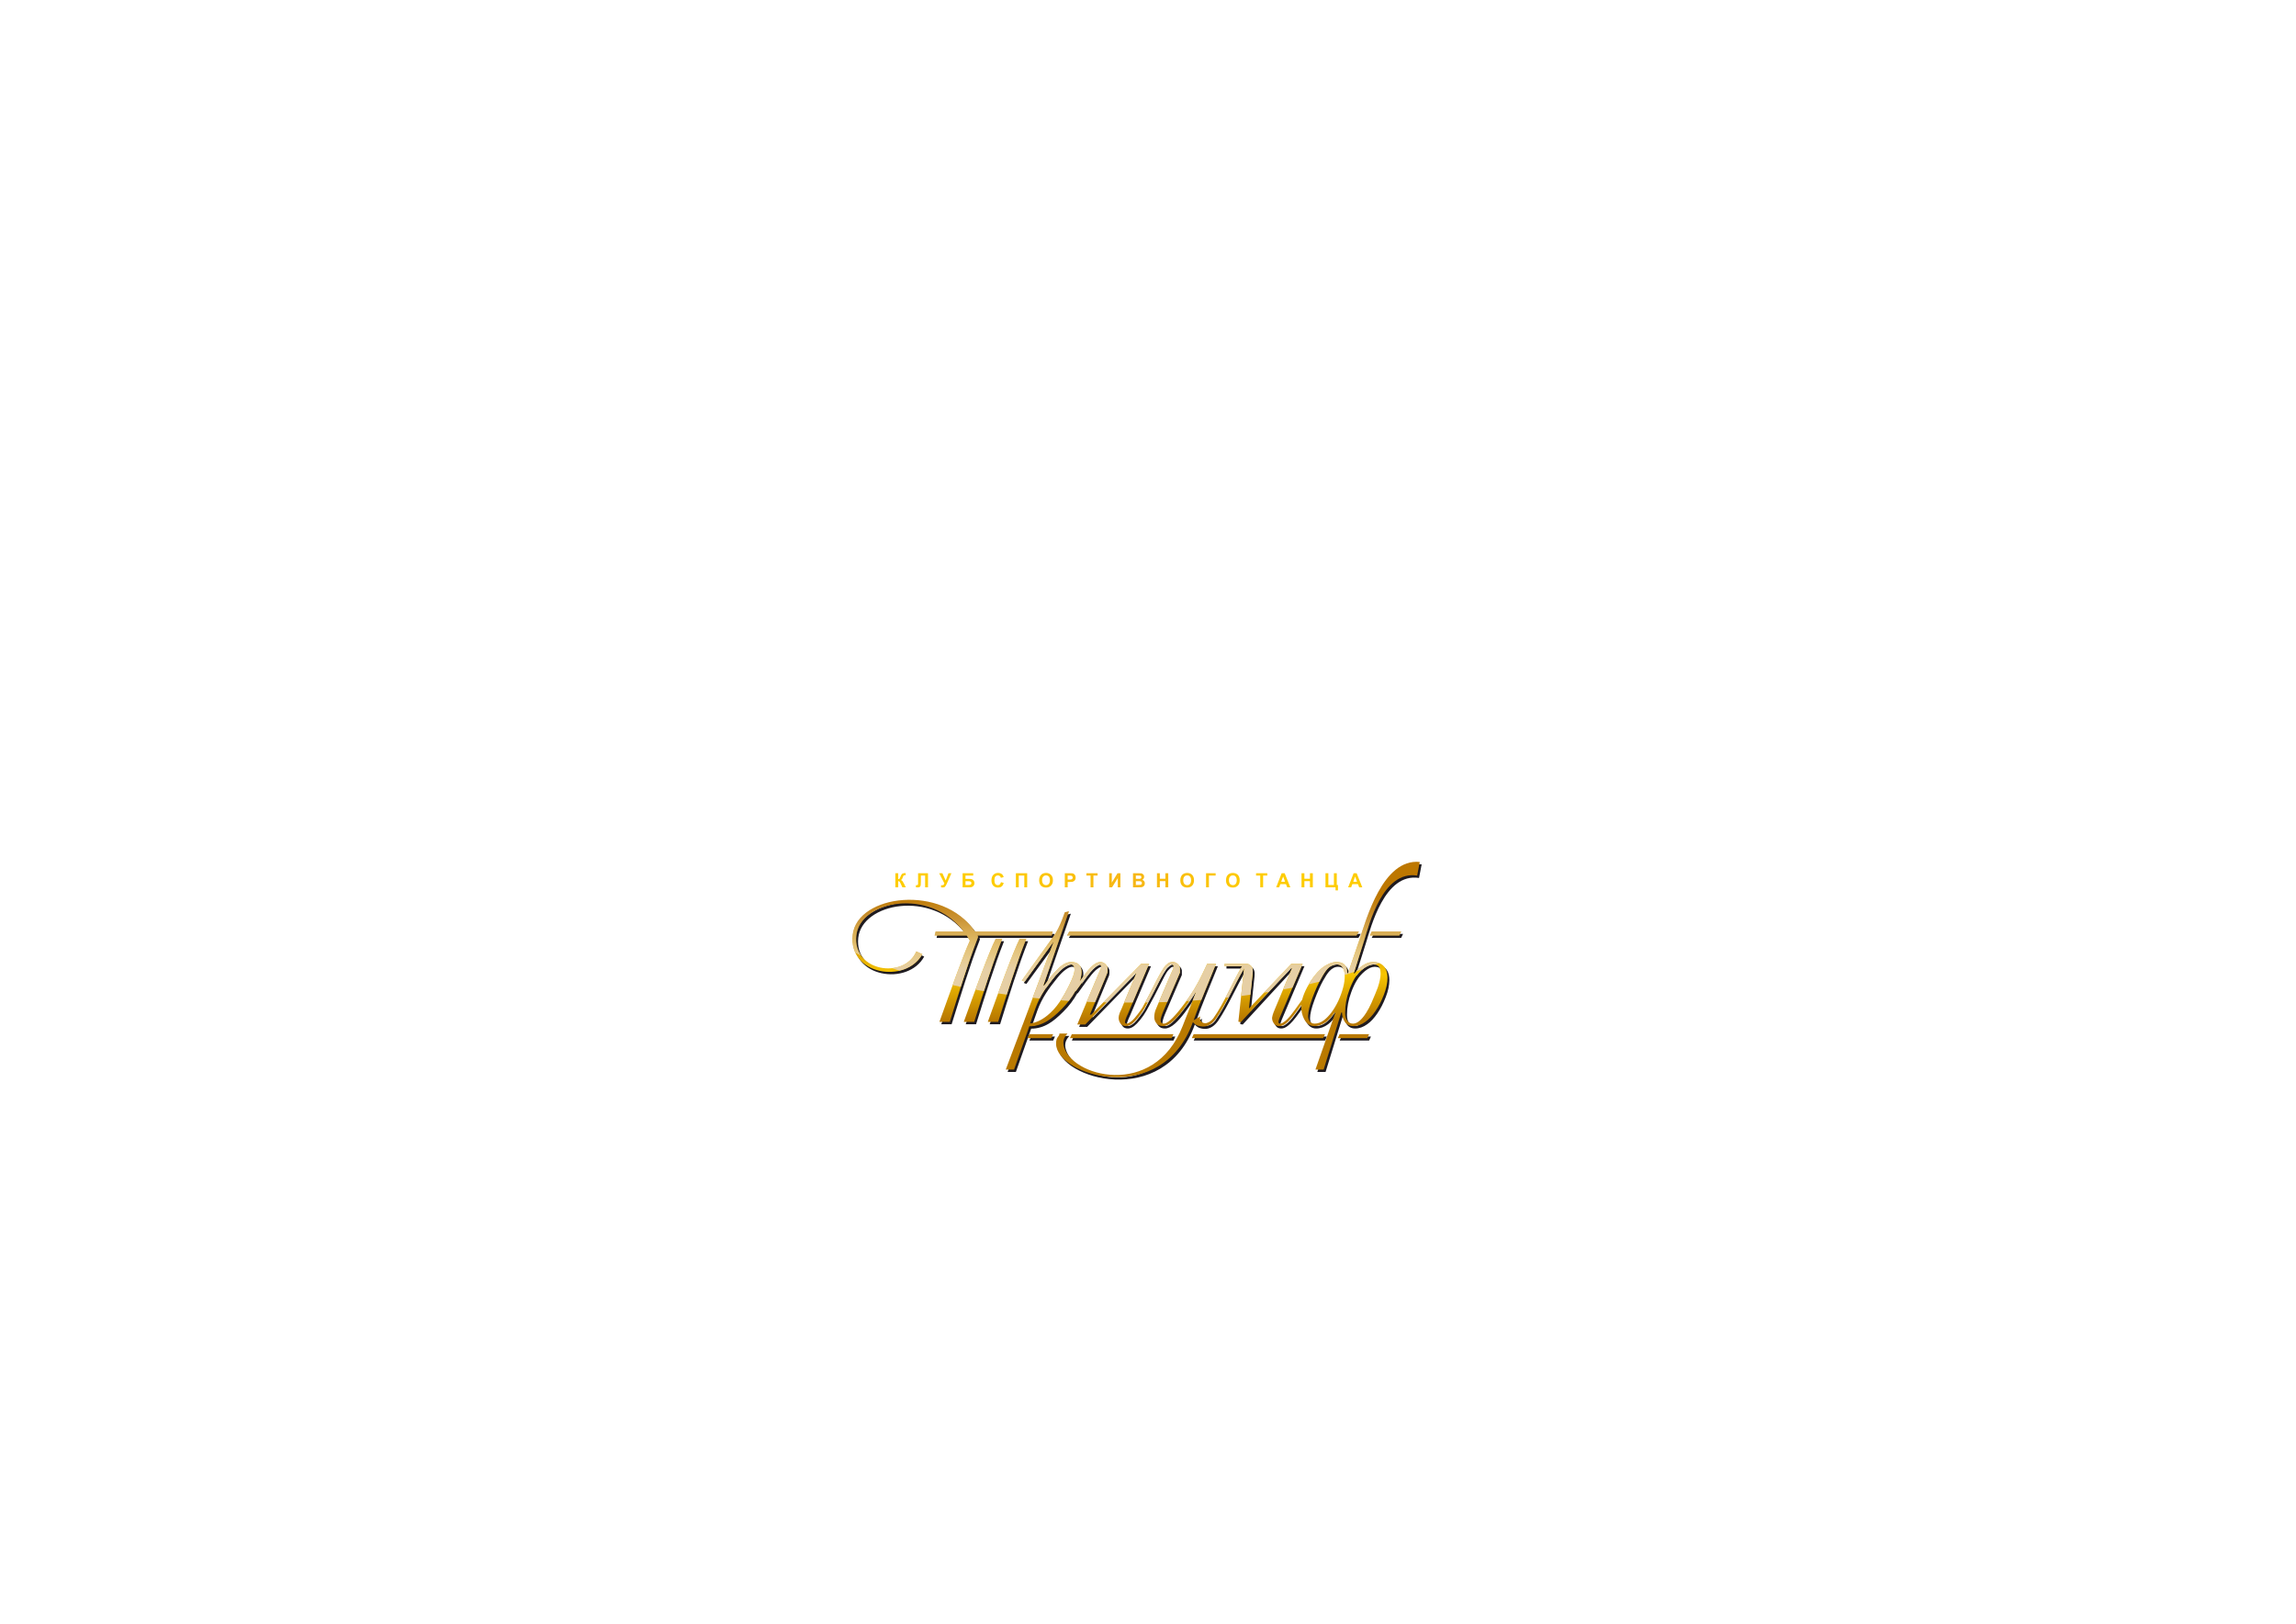
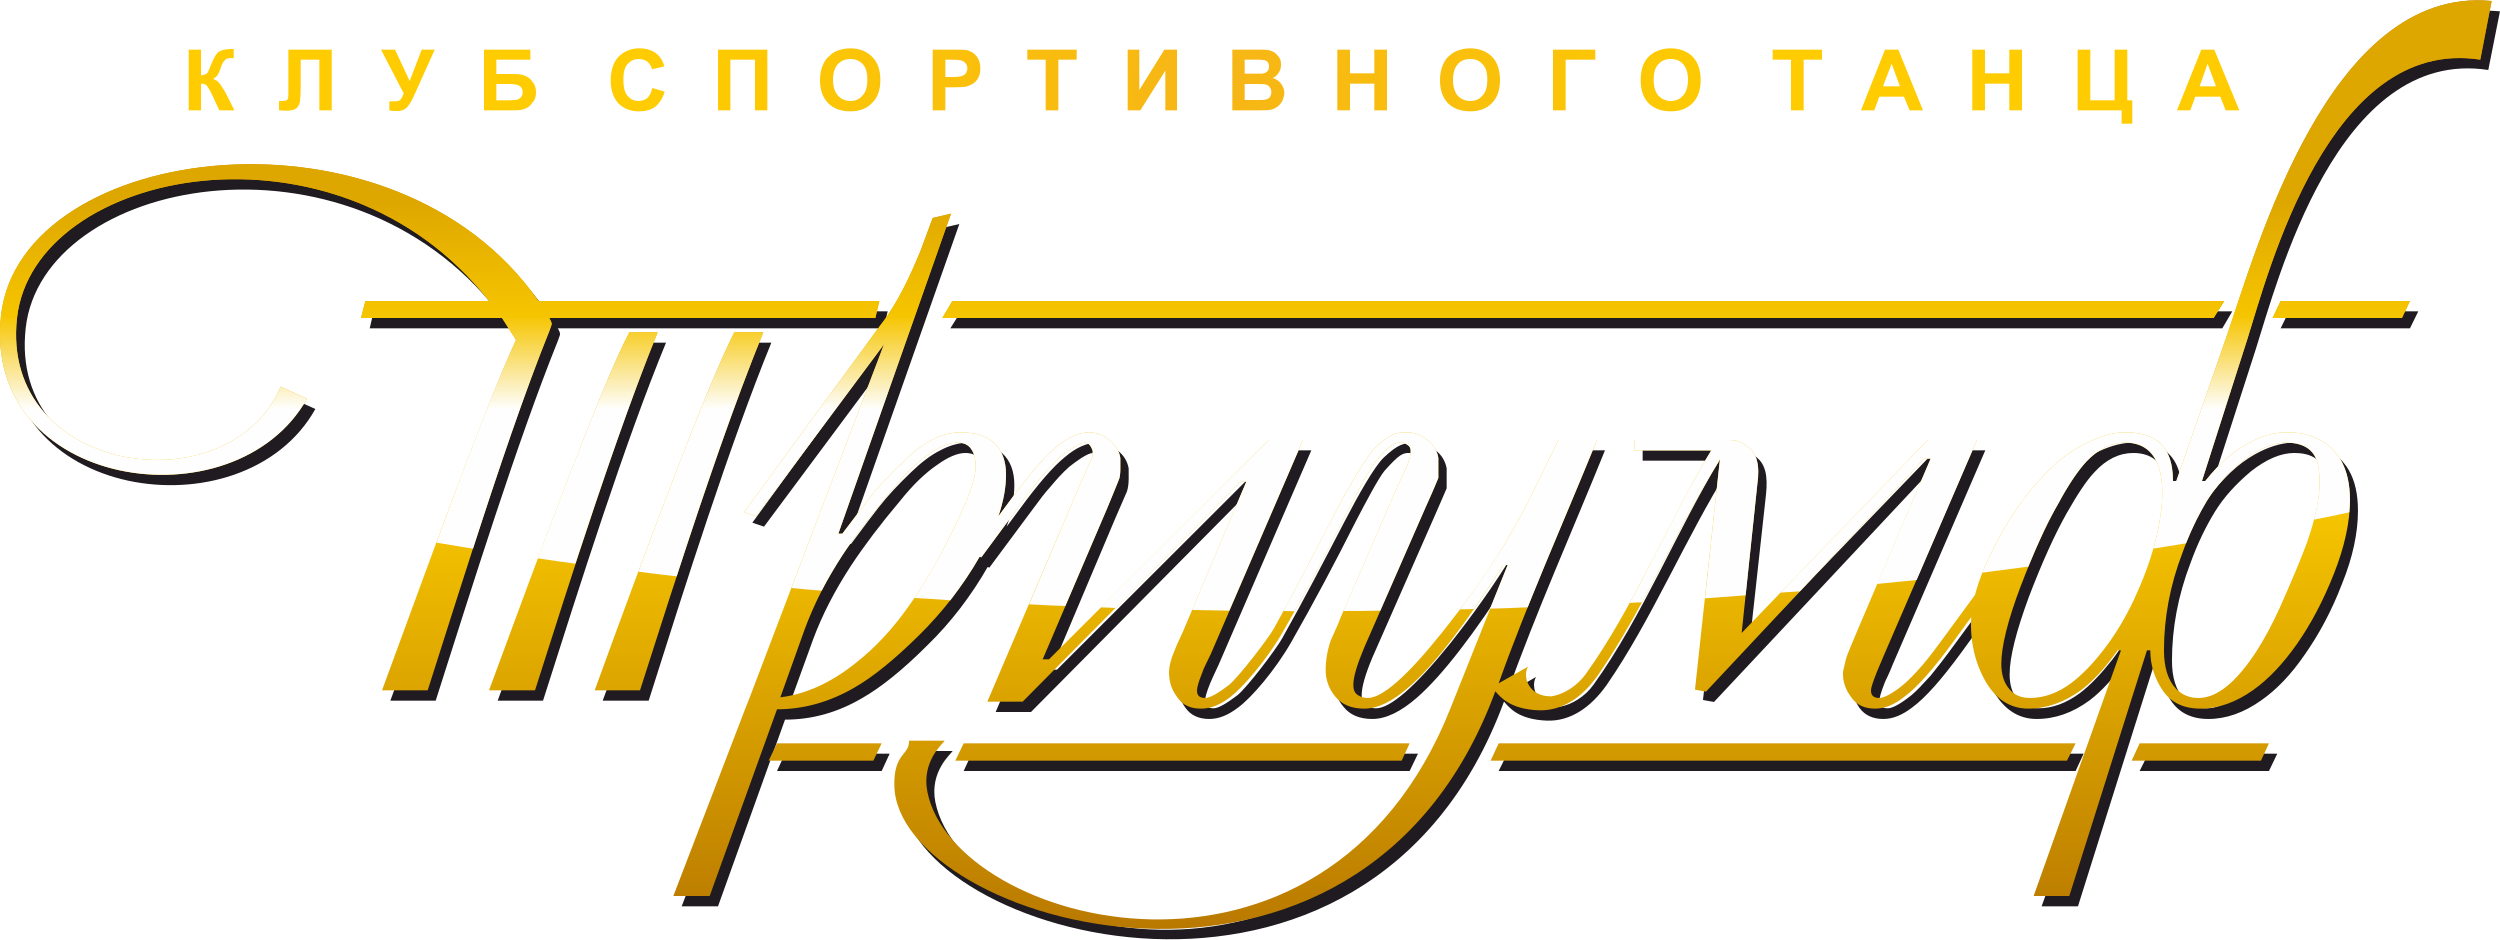
- <svg xmlns="http://www.w3.org/2000/svg" xml:space="preserve" width="297mm" height="210mm" version="1.1" style="shape-rendering:geometricPrecision; text-rendering:geometricPrecision; image-rendering:optimizeQuality; fill-rule:evenodd; clip-rule:evenodd" viewBox="0 0 29700 21000">
+ <svg xmlns="http://www.w3.org/2000/svg" xml:space="preserve" width="75mm" height="28.179mm" version="1.1" style="shape-rendering:geometricPrecision; text-rendering:geometricPrecision; image-rendering:optimizeQuality; fill-rule:evenodd; clip-rule:evenodd" viewBox="0 0 7500 2818">
  <defs>
    <style type="text/css">
   
    .fil0 {fill:#1F1B20}
-     .fil3 {fill:#E6CFA5}
-     .fil1 {fill:url(#id2)}
-     .fil2 {fill:url(#id3)}
+     .fil1 {fill:url(#id0)}
+     .fil3 {fill:url(#id1)}
+     .fil2 {fill:url(#id2)}
   
  </style>
-     <mask id="id0">
-       <linearGradient id="id1" gradientUnits="userSpaceOnUse" x1="14696" y1="12531.5" x2="14696" y2="11583.2">
-         <stop offset="0" style="stop-opacity:1; stop-color:white" />
-         <stop offset="1" style="stop-opacity:0; stop-color:white" />
-       </linearGradient>
-       <rect style="fill:url(#id1)" x="11027" y="11145" width="7339" height="1824" />
-     </mask>
-     <linearGradient id="id2" gradientUnits="userSpaceOnUse" x1="14696" y1="13179.7" x2="14696" y2="11897.9">
+     <linearGradient id="id0" gradientUnits="userSpaceOnUse" x1="3737.27" y1="2786.9" x2="3737.27" y2="0.95">
      <stop offset="0" style="stop-opacity:1; stop-color:#B97900" />
      <stop offset="0.451" style="stop-opacity:1; stop-color:#F6C500" />
      <stop offset="1" style="stop-opacity:1; stop-color:#BD7700" />
    </linearGradient>
-     <radialGradient id="id3" gradientUnits="userSpaceOnUse" gradientTransform="matrix(0.707599 -0 -0 -0.707629 4270 19473)" cx="14602.3" cy="11403.3" r="3020.15" fx="14602.3" fy="11403.3">
+     <linearGradient id="id1" gradientUnits="userSpaceOnUse" x1="3737.27" y1="1228.77" x2="3737.27" y2="605.69">
+       <stop offset="0" style="stop-opacity:1; stop-color:#FEFEFE" />
+       <stop offset="0.451" style="stop-opacity:1; stop-color:#F6C500" />
+       <stop offset="1" style="stop-opacity:1; stop-color:#DEA700" />
+     </linearGradient>
+     <radialGradient id="id2" gradientUnits="userSpaceOnUse" gradientTransform="matrix(0.707599 -0 -0 -0.707626 1065 440)" cx="3641.68" cy="257.96" r="3020" fx="3641.68" fy="257.96">
      <stop offset="0" style="stop-opacity:1; stop-color:#F6B516" />
      <stop offset="0.749" style="stop-opacity:1; stop-color:#FECC00" />
      <stop offset="1" style="stop-opacity:1; stop-color:#FECC00" />
    </radialGradient>
  </defs>
  <g id="Layer_x0020_1">
-     <path class="fil0" d="M18356 11355c-445,-70 -622,636 -686,839l-134 425 10 0c43,-56 90,-96 141,-121 35,-17 67,-25 97,-25 31,0 58,4 79,13 73,29 109,93 109,191 0,65 -15,139 -47,220 -31,81 -68,151 -109,211 -41,60 -84,106 -129,138 -51,37 -103,56 -156,56 -50,0 -86,-19 -110,-55 -24,-37 -36,-77 -36,-120l-10 0 -228 737 -107 0 258 -737 -10 0c-35,51 -70,91 -107,119 -49,37 -101,56 -156,56 -56,0 -100,-31 -131,-92 -25,-48 -38,-102 -38,-160 0,-8 1,-15 1,-23l-55 77c-56,79 -104,134 -144,164 -28,22 -56,34 -84,34 -31,0 -55,-11 -71,-34 -15,-22 -24,-47 -23,-75 0,-9 4,-21 7,-36 3,-15 15,-42 32,-84l219 -521 -20 0 -643 699 -32 -6 75 -693 0 0c-126,206 -227,453 -359,648 -47,68 -107,109 -175,107 -88,-3 -114,-42 -128,-57 -402,1110 -1764,694 -1771,283 -2,-99 45,-91 43,-135l105 0c-4,8 -69,61 -51,153 78,402 1168,703 1541,-249l168 -431 -12 0c-111,177 -204,300 -278,366 -48,43 -92,65 -132,65 -38,0 -66,-12 -85,-36 -19,-23 -29,-50 -29,-79 0,-30 5,-60 15,-89 15,-34 24,-55 28,-65l168 -397c12,-23 21,-43 29,-61 7,-18 11,-33 11,-46 0,-8 -3,-14 -8,-17 -5,-4 -10,-7 -17,-8 -23,-1 -33,4 -76,53 -18,21 -60,103 -84,151 -62,125 -123,242 -191,363 -47,84 -117,167 -157,197 -28,22 -56,34 -84,34 -32,0 -55,-11 -71,-34 -16,-22 -23,-47 -23,-75 0,-16 4,-38 14,-64 5,-13 14,-31 25,-56l189 -452 -18 0 -642 660 -104 0 270 -645 40 -92 0 -15c-5,-16 -13,-25 -23,-25 -8,0 -19,5 -34,15 -15,10 -27,19 -37,27 -19,18 -38,39 -57,62 -12,14 -29,36 -50,65l-127 175 -5 -2c-49,87 -108,166 -179,236 -72,73 -135,125 -190,157 -72,43 -148,65 -228,65l-198 560 -107 0 211 -560 15 -38 394 -1057 -377 516 -34 -12 401 -561c25,-33 48,-71 70,-114 14,-29 31,-65 47,-108l37 -100 54 -13 -332 960 13 0c39,-54 67,-91 82,-110 24,-32 57,-68 96,-106 28,-28 56,-50 85,-65 28,-15 56,-23 84,-23 43,0 76,11 99,32 23,22 35,54 35,95 0,39 -8,81 -22,125l39 -54c54,-75 98,-127 132,-155 34,-29 66,-43 96,-43 21,0 41,8 59,23 19,15 29,33 33,54l0 31c0,16 -2,28 -5,38 -10,23 -22,51 -35,83l-188 452 17 0 647 -658 102 0 -273 643c-13,28 -22,47 -25,57 -10,25 -15,42 -15,52 0,15 9,22 25,22 13,0 37,-13 70,-39 29,-24 114,-138 132,-170 65,-119 123,-233 185,-354 37,-73 87,-163 115,-190 41,-39 58,-44 93,-44 21,0 41,8 59,23 19,15 29,33 33,54l0 31c0,10 0,20 0,29 -10,24 -24,55 -40,92l-179 416c-21,50 -32,88 -32,113 0,14 4,24 13,30 8,6 18,9 29,9 43,0 116,-65 219,-195 67,-86 128,-173 181,-261 38,-63 72,-127 101,-191l60 -127 114 0c-97,245 -202,483 -289,730l86 -50c-18,32 5,91 71,89 34,-6 73,-30 98,-65 143,-202 250,-472 371,-673 -75,0 -151,0 -226,0l0 -31 273 0c33,0 40,6 57,17 32,21 39,60 33,116l-48 446 548 -579 146 0 -273 643c-10,26 -18,43 -22,52 -11,28 -17,47 -17,57 0,15 8,22 24,22 14,0 37,-12 70,-39 17,-14 35,-34 57,-59 21,-26 38,-49 52,-68l103 -143c13,-49 34,-103 65,-162 51,-98 111,-177 179,-238 30,-25 63,-46 99,-63 36,-17 69,-25 99,-25 40,0 70,8 92,23 33,24 50,65 50,123l10 0 148 -437c88,-257 300,-1050 780,-1003l-34 176 0 0zm-5017 2051l308 0 -24 52 -308 0 24 -52 0 0zm550 0l1314 0 -24 52 -1314 0 24 -52 0 0zm1577 0l1698 0 -24 52 -1699 0 25 -52 0 0zm1888 0l380 0 -24 52 -381 0 25 -52 0 0zm415 -1327l380 0 -24 51 -381 0 25 -51 0 0zm-3912 0l3745 0 -30 51 -3746 0 31 -51 0 0zm-1730 0l365 0c-446,-580 -1341,-398 -1390,50 -52,470 622,571 775,207l78 36c-211,385 -960,272 -901,-251 59,-521 1159,-664 1582,-42l1005 0 -12 51 -960 0c0,1 1,1 1,1 10,19 6,16 -1,38 -119,300 -253,740 -359,1078l-134 0c130,-361 302,-848 394,-1051 -13,-22 -27,-44 -41,-66l-414 0 12 -51 0 0zm1172 94l-85 0c-83,163 -271,681 -412,1074l135 0c107,-345 241,-773 362,-1074l0 0zm-311 0l-84 0c-84,163 -271,681 -412,1074l134 0c108,-345 241,-773 362,-1074l0 0zm937 402c0,-21 -5,-38 -13,-51 -8,-13 -22,-20 -42,-20 -23,0 -51,12 -84,36 -33,23 -70,59 -109,108 -58,71 -106,135 -144,194 -48,75 -85,149 -112,222l-72 204c75,-9 148,-43 221,-102 59,-47 113,-106 161,-177 41,-59 84,-134 128,-223 44,-90 66,-153 66,-191l0 0zm3494 81c0,-58 -12,-100 -37,-125 -18,-18 -42,-27 -72,-27 -41,0 -79,19 -114,57 -23,25 -50,66 -82,124 -36,64 -73,148 -111,250 -38,103 -57,181 -57,233 0,31 7,56 22,74 15,19 35,28 62,28 41,0 82,-15 122,-45 31,-24 63,-58 96,-101 33,-44 63,-94 88,-149 26,-56 46,-111 61,-167 8,-30 14,-58 17,-83 4,-25 5,-48 5,-69l0 0zm464 -33c0,-29 -3,-52 -10,-69 -13,-33 -43,-50 -89,-50 -40,0 -82,19 -127,55 -44,37 -80,77 -106,121 -27,44 -51,95 -72,153 -37,99 -55,197 -55,294 0,51 12,89 35,114 18,20 40,29 67,29 54,0 112,-47 171,-141 23,-36 46,-80 70,-131 39,-92 66,-156 79,-194 25,-72 37,-132 37,-181l0 0z" />
-     <path class="fil1" d="M18332 11324c-446,-70 -623,636 -686,839l-134 425 10 0c43,-56 90,-96 141,-121 35,-17 67,-25 97,-25 31,0 57,4 79,13 73,29 109,93 109,191 0,65 -16,139 -47,220 -31,81 -68,151 -109,211 -41,60 -84,106 -129,138 -51,37 -103,56 -156,56 -50,0 -87,-19 -111,-55 -24,-37 -36,-77 -36,-120l-10 0 -228 737 -106 0 258 -737 -10 0c-35,51 -71,91 -107,119 -50,37 -102,56 -156,56 -56,0 -100,-31 -132,-92 -24,-48 -37,-102 -37,-160 0,-8 0,-15 1,-23l-55 77c-57,79 -104,134 -144,164 -28,22 -56,34 -84,34 -32,0 -55,-11 -71,-34 -16,-22 -25,-47 -24,-75 1,-9 5,-21 8,-36 3,-15 15,-42 32,-84l218 -521 -19 0 -643 699 -32 -6 74 -693 1 0c-126,206 -227,453 -360,648 -46,68 -106,109 -174,107 -88,-3 -115,-42 -129,-57 -402,1110 -1763,694 -1770,283 -2,-99 45,-91 43,-135l105 0c-4,8 -69,61 -51,153 78,402 1168,703 1540,-249l169 -431 -13 0c-110,177 -203,300 -277,366 -48,43 -92,65 -132,65 -38,0 -66,-12 -85,-36 -19,-23 -29,-50 -29,-79 0,-30 5,-60 15,-89 15,-34 24,-55 27,-65l169 -397c11,-23 21,-43 28,-61 8,-18 12,-33 12,-46 0,-8 -3,-14 -8,-17 -5,-4 -11,-7 -17,-8 -23,-1 -33,4 -76,53 -18,21 -60,103 -84,151 -62,125 -123,242 -191,363 -48,84 -118,167 -157,197 -28,22 -56,34 -85,34 -31,0 -55,-11 -70,-34 -16,-22 -24,-47 -24,-75 0,-16 5,-38 15,-64 5,-13 13,-31 25,-56l188 -452 -17 0 -642 660 -104 0 270 -645 40 -92 0 -15c-5,-16 -13,-25 -23,-25 -8,0 -20,5 -34,15 -15,10 -28,19 -38,27 -18,18 -37,39 -57,62 -11,14 -28,36 -49,65l-127 175 -5 -2c-49,87 -109,166 -179,236 -72,73 -135,125 -190,157 -73,43 -149,65 -228,65l-198 560 -107 0 211 -560 15 -38 394 -1057 -377 516 -35 -12 402 -561c25,-33 48,-71 69,-114 15,-29 31,-65 48,-108l37 -100 54 -13 -332 960 12 0c40,-54 67,-91 82,-110 25,-32 57,-68 97,-106 28,-28 56,-50 84,-65 28,-15 56,-23 85,-23 43,0 76,11 99,32 23,22 35,54 35,95 0,39 -8,81 -23,125l39 -54c55,-75 99,-127 133,-155 34,-29 66,-43 96,-43 21,0 41,8 59,23 18,15 29,33 32,54l0 31c0,16 -1,28 -5,38 -9,23 -21,51 -34,83l-189 452 18 0 647 -658 101 0 -272 643c-13,28 -22,47 -25,57 -10,25 -15,42 -15,52 0,15 8,22 25,22 13,0 36,-13 69,-39 29,-24 115,-138 133,-170 65,-119 123,-233 184,-354 38,-73 88,-163 116,-190 41,-39 58,-44 93,-44 21,0 41,8 59,23 18,15 29,33 32,54l0 31c0,10 0,20 0,29 -10,24 -23,55 -39,92l-179 416c-21,50 -32,88 -32,113 0,14 4,24 12,30 9,6 19,9 30,9 43,0 116,-65 218,-195 68,-86 128,-173 181,-260 38,-64 72,-128 102,-192l60 -127 114 0c-97,245 -203,483 -289,730l86 -50c-18,32 4,91 70,89 35,-6 73,-30 99,-65 143,-202 250,-472 371,-673 -76,0 -151,0 -227,0l0 -31 274 0c33,0 40,6 56,17 33,21 40,60 33,116l-47 446 548 -579 146 0 -273 643c-11,26 -18,43 -22,52 -11,28 -18,47 -18,57 0,15 9,22 25,22 13,0 37,-12 70,-39 16,-14 35,-34 57,-59 21,-26 38,-49 52,-68l103 -143c12,-49 34,-103 65,-162 51,-98 111,-177 179,-238 29,-25 62,-46 99,-63 36,-17 69,-25 99,-25 40,0 70,8 92,23 33,24 49,65 49,123l10 0 149 -437c87,-257 300,-1050 779,-1003l-33 176 0 0zm-5017 2051l308 0 -24 52 -308 0 24 -52 0 0zm550 0l1314 0 -24 52 -1315 0 25 -52 0 0zm1576 0l1699 0 -25 52 -1698 0 24 -52 0 0zm1888 0l381 0 -24 52 -381 0 24 -52 0 0zm415 -1327l381 0 -24 51 -381 0 24 -51 0 0zm-3912 0l3746 0 -31 51 -3745 0 30 -51 0 0zm-1729 0l364 0c-446,-580 -1340,-398 -1390,50 -52,470 623,571 776,207l78 36c-212,385 -960,272 -901,-251 59,-521 1159,-664 1582,-42l1005 0 -12 51 -960 0c0,1 0,1 0,1 10,19 7,16 0,38 -119,300 -253,740 -359,1078l-134 0c130,-361 302,-848 394,-1051 -13,-22 -27,-44 -41,-66l-415 0 13 -51 0 0zm1172 94l-85 0c-83,163 -271,681 -412,1074l134 0c108,-345 242,-773 363,-1074l0 0zm-311 0l-84 0c-84,163 -271,681 -413,1074l135 0c108,-345 241,-773 362,-1074l0 0zm936 402c0,-21 -4,-38 -12,-51 -8,-13 -22,-20 -42,-20 -23,0 -52,12 -85,36 -33,23 -69,59 -109,108 -58,71 -106,135 -144,194 -48,75 -85,149 -111,222l-72 204c74,-9 148,-43 221,-102 59,-47 113,-106 161,-177 41,-59 84,-134 127,-223 44,-90 66,-153 66,-191l0 0zm3495 81c0,-58 -12,-100 -37,-125 -18,-18 -42,-27 -72,-27 -41,0 -79,19 -114,57 -23,25 -51,66 -82,124 -36,64 -74,148 -112,250 -38,103 -57,181 -57,233 0,31 8,56 23,74 15,19 35,28 62,28 41,0 82,-15 121,-45 32,-24 64,-58 97,-101 33,-44 62,-94 88,-149 26,-56 46,-111 61,-167 8,-30 14,-58 17,-83 3,-25 5,-48 5,-69l0 0zm464 -33c0,-29 -4,-52 -10,-69 -13,-33 -43,-50 -89,-50 -40,0 -82,19 -127,55 -45,37 -80,77 -107,121 -26,44 -50,95 -71,153 -37,99 -55,197 -55,294 0,51 12,89 35,114 18,20 40,29 67,29 54,0 111,-47 171,-141 23,-36 46,-80 69,-131 40,-92 66,-156 80,-194 24,-72 37,-132 37,-181l0 0z" />
-     <path class="fil2" d="M11582 11294l37 0 0 77c8,-1 14,-3 17,-6 3,-3 7,-13 13,-28 8,-20 16,-33 23,-37 8,-5 20,-8 37,-8 1,0 3,0 6,0l0 28 -6 -1c-7,0 -13,1 -16,3 -4,2 -6,5 -9,9 -2,4 -5,11 -9,23 -2,7 -5,12 -7,16 -3,4 -8,8 -14,12 8,2 15,7 20,14 5,7 11,17 18,30l25 50 -44 0 -22 -47c0,-1 -1,-2 -2,-4 0,-1 -2,-3 -4,-8 -5,-9 -9,-15 -12,-17 -3,-3 -8,-4 -14,-4l0 80 -37 0 0 -182zm294 0l128 0 0 182 -37 0 0 -152 -55 0 0 78c0,23 -1,38 -2,47 -2,9 -5,16 -11,21 -6,5 -15,7 -27,7 -5,0 -12,0 -24,-1l0 -28 8 0c8,0 13,-1 16,-3 3,-3 4,-8 4,-16l0 -31 0 -104zm273 0l41 0 43 94 36 -94 38 0 -61 138c-7,15 -14,27 -21,35 -7,8 -16,11 -27,11 -11,0 -19,0 -25,-2l0 -27c5,0 10,0 14,0 8,0 15,-1 18,-4 4,-3 7,-10 11,-20l-67 -131 0 0zm303 0l137 0 0 30 -100 0 0 43 49 0c14,0 25,1 34,5 9,3 17,9 23,18 7,9 10,20 10,32 0,12 -3,23 -10,31 -6,9 -13,15 -22,18 -8,4 -19,5 -35,5l-86 0 0 -182zm37 152l36 0c11,0 19,-1 24,-2 5,-1 9,-4 12,-8 4,-4 5,-9 5,-14 0,-9 -3,-15 -9,-19 -6,-4 -16,-6 -30,-6l-38 0 0 49zm459 -37l36 11c-6,20 -15,35 -27,45 -13,10 -29,14 -49,14 -24,0 -44,-8 -60,-24 -15,-17 -23,-40 -23,-68 0,-31 8,-55 23,-71 16,-17 37,-26 62,-26 23,0 41,7 55,20 8,8 14,19 18,34l-36 9c-2,-10 -7,-17 -14,-23 -6,-5 -15,-8 -25,-8 -13,0 -24,5 -33,15 -8,9 -12,25 -12,47 0,23 4,39 12,49 9,10 19,15 33,15 9,0 18,-3 25,-9 7,-7 12,-17 15,-30l0 0zm193 -115l146 0 0 182 -37 0 0 -152 -72 0 0 152 -37 0 0 -182zm301 92c0,-19 3,-34 9,-47 4,-9 9,-18 17,-25 7,-7 15,-13 23,-16 12,-5 25,-8 40,-8 27,0 48,9 64,25 17,17 25,40 25,70 0,30 -8,53 -25,69 -16,17 -37,25 -64,25 -27,0 -49,-8 -65,-24 -16,-17 -24,-40 -24,-69l0 0zm38 -1c0,20 5,36 15,47 9,10 21,16 36,16 15,0 27,-5 36,-16 10,-11 14,-27 14,-48 0,-21 -4,-36 -13,-47 -10,-10 -22,-15 -37,-15 -15,0 -27,5 -37,16 -9,10 -14,26 -14,47l0 0zm294 91l0 -182 59 0c22,0 37,0 44,2 10,3 19,9 26,18 7,9 11,21 11,36 0,11 -2,20 -6,28 -4,8 -10,14 -16,18 -6,4 -13,7 -19,9 -9,1 -22,2 -38,2l-24 0 0 69 -37 0 0 0zm37 -152l0 52 20 0c14,0 24,-1 29,-3 5,-2 9,-4 12,-9 2,-4 4,-8 4,-14 0,-6 -2,-12 -6,-16 -4,-5 -9,-7 -15,-8 -4,-1 -13,-2 -27,-2l-17 0 0 0zm296 152l0 -152 -54 0 0 -30 145 0 0 30 -54 0 0 152 -37 0 0 0zm241 -182l34 0 0 121 74 -121 37 0 0 182 -34 0 0 -119 -74 119 -37 0 0 -182zm308 0l73 0c15,0 26,0 33,1 7,2 13,4 19,8 5,4 10,9 14,15 4,6 5,14 5,22 0,8 -2,16 -7,23 -4,7 -10,13 -18,16 11,3 19,9 25,17 6,8 9,17 9,27 0,9 -2,17 -5,25 -4,7 -10,14 -16,18 -7,5 -15,8 -25,9 -6,1 -21,1 -45,1l-62 0 0 -182zm37 30l0 42 24 0c15,0 24,0 27,0 7,-1 11,-3 15,-7 4,-4 5,-8 5,-14 0,-6 -1,-10 -4,-14 -3,-4 -8,-6 -14,-6 -4,-1 -14,-1 -32,-1l-21 0 0 0zm0 73l0 48 34 0c14,0 22,0 26,-1 5,-1 10,-3 13,-7 3,-4 5,-9 5,-15 0,-6 -1,-11 -4,-14 -2,-4 -6,-7 -11,-9 -5,-2 -16,-2 -33,-2l-30 0 0 0zm273 79l0 -182 37 0 0 71 72 0 0 -71 37 0 0 182 -37 0 0 -80 -72 0 0 80 -37 0 0 0zm302 -90c0,-19 3,-34 9,-47 4,-9 9,-18 16,-25 8,-7 16,-13 24,-16 12,-5 25,-8 40,-8 26,0 48,9 64,25 16,17 24,40 24,70 0,30 -8,53 -24,69 -16,17 -37,25 -64,25 -27,0 -49,-8 -65,-24 -16,-17 -24,-40 -24,-69l0 0zm38 -1c0,20 5,36 14,47 10,10 22,16 37,16 15,0 27,-5 36,-16 10,-11 14,-27 14,-48 0,-21 -4,-36 -14,-47 -9,-10 -21,-15 -36,-15 -15,0 -28,5 -37,16 -9,10 -14,26 -14,47l0 0zm295 -91l124 0 0 30 -87 0 0 152 -37 0 0 -182zm258 92c0,-19 3,-34 8,-47 4,-9 10,-18 17,-25 7,-7 15,-13 24,-16 11,-5 24,-8 39,-8 27,0 49,9 65,25 16,17 24,40 24,70 0,30 -8,53 -24,69 -16,17 -38,25 -64,25 -28,0 -49,-8 -65,-24 -16,-17 -24,-40 -24,-69l0 0zm38 -1c0,20 5,36 14,47 10,10 22,16 37,16 14,0 26,-5 36,-16 9,-11 14,-27 14,-48 0,-21 -5,-36 -14,-47 -9,-10 -21,-15 -36,-15 -16,0 -28,5 -37,16 -10,10 -14,26 -14,47l0 0zm405 91l0 -152 -54 0 0 -30 145 0 0 30 -54 0 0 152 -37 0 0 0zm389 0l-40 0 -16 -41 -73 0 -15 41 -39 0 71 -182 39 0 73 182 0 0zm-68 -72l-25 -68 -25 68 50 0 0 0zm213 72l0 -182 37 0 0 71 72 0 0 -71 37 0 0 182 -37 0 0 -80 -72 0 0 80 -37 0 0 0zm310 -182l37 0 0 152 72 0 0 -152 37 0 0 152 15 0 0 70 -31 0 0 -40 -130 0 0 -182zm476 182l-40 0 -16 -41 -73 0 -15 41 -39 0 71 -182 39 0 73 182 0 0zm-68 -72l-25 -68 -24 68 49 0 0 0z" />
-     <path class="fil3" style="mask:url(#id0)" d="M18332 11324c-446,-70 -623,636 -686,839l-129 408c-40,13 -81,26 -122,38 -2,-50 -15,-86 -37,-109 -18,-18 -42,-27 -72,-27 -41,0 -79,19 -114,57 -23,25 -51,66 -82,124 -8,14 -15,28 -23,43 -45,12 -91,22 -137,33 46,-81 99,-148 158,-200 29,-25 62,-46 99,-63 36,-17 69,-25 99,-25 40,0 70,8 92,23 33,24 49,65 49,123l10 0 149 -437c87,-257 300,-1050 779,-1003l-33 176 0 0zm-790 1239c37,-43 78,-75 121,-96 35,-17 67,-25 97,-25 31,0 57,4 79,13l2 0c-17,7 -35,14 -52,21 -9,-2 -19,-3 -29,-3 -40,0 -82,19 -127,55 -3,3 -5,5 -8,7 -27,10 -55,19 -83,28zm-944 234l115 -276 -19 0 -284 309c-20,3 -40,6 -61,9l355 -374 146 0 -131 309c-40,8 -81,16 -121,23zm-543 84l38 -360 1 0c-73,119 -137,251 -204,379 -13,2 -25,3 -38,4 74,-141 142,-287 215,-408 -76,0 -151,0 -227,0l0 -31 274 0c33,0 40,6 56,17 33,21 40,60 33,116l-28 267c-40,6 -80,11 -120,16zm-628 60l40 -101 -13 0c-23,37 -45,72 -67,104 -13,1 -27,2 -40,3 38,-55 74,-109 107,-163 38,-64 72,-128 102,-192l60 -127 114 0c-63,157 -128,312 -190,468 -38,3 -75,6 -113,8zm-437 22l152 -358c11,-23 21,-43 28,-61 8,-18 12,-33 12,-46 0,-8 -3,-14 -8,-17 -5,-4 -11,-7 -17,-8 -23,-1 -33,4 -76,53 -18,21 -60,103 -84,151 -49,99 -98,194 -151,290l-33 0c52,-96 100,-191 150,-291 38,-73 88,-163 116,-190 41,-39 58,-44 93,-44 21,0 41,8 59,23 18,15 29,33 32,54l0 31c0,10 0,20 0,29 -10,24 -23,55 -39,92l-124 288c-36,1 -73,3 -110,4zm-450 6l158 -379 -17 0 -366 376c-14,-1 -29,-1 -44,-1l492 -500 101 0 -213 504c-17,0 -33,0 -49,0 -21,0 -41,0 -62,0zm-483 -12l148 -352 40 -92 0 -15c-5,-16 -13,-25 -23,-25 -8,0 -20,5 -34,15 -15,10 -28,19 -38,27 -18,18 -37,39 -57,62 -11,14 -28,36 -49,65l-127 175 -5 -2c-25,45 -54,89 -86,130 -35,-3 -70,-5 -105,-8 37,-55 75,-123 113,-202 44,-90 66,-153 66,-191l0 0c0,-21 -4,-38 -12,-51 -8,-13 -22,-20 -42,-20 -23,0 -52,12 -85,36 -33,23 -69,59 -109,108 -58,71 -106,135 -144,194 -22,34 -42,69 -59,103 -30,-3 -60,-6 -90,-9l271 -727 -377 516 -35 -12 402 -561c25,-33 48,-71 69,-114 15,-29 31,-65 48,-108l37 -100 54 -13 -332 960 12 0c40,-54 67,-91 82,-110 25,-32 57,-68 97,-106 28,-28 56,-50 84,-65 28,-15 56,-23 85,-23 43,0 76,11 99,32 23,22 35,54 35,95 0,39 -8,81 -23,125l39 -54c55,-75 99,-127 133,-155 34,-29 66,-43 96,-43 21,0 41,8 59,23 18,15 29,33 32,54l0 31c0,16 -1,28 -5,38 -9,23 -21,51 -34,83l-121 290c-37,-1 -73,-2 -109,-4zm-1034 -93c-38,-5 -75,-10 -112,-16 110,-299 220,-591 279,-706l85 0 0 0c-82,204 -170,467 -252,722zm-296 -45c-37,-6 -73,-13 -109,-19 104,-282 206,-549 262,-658l84 0 0 0c-77,192 -159,436 -237,677zm-299 -56c-35,-7 -70,-15 -105,-22 85,-235 168,-455 223,-576 -13,-22 -27,-44 -41,-66l-415 0 13 -51 0 0 364 0c-446,-580 -1340,-398 -1390,50 -11,107 14,194 63,262 -26,-12 -51,-24 -75,-36 -31,-66 -45,-144 -35,-234 59,-521 1159,-664 1582,-42l1005 0 -12 51 -960 0c0,1 0,1 0,1 10,19 7,16 0,38 -70,177 -145,401 -217,625zm-793 -209c-32,-10 -63,-21 -95,-32 134,-14 257,-85 313,-217l78 36c-63,114 -173,185 -296,213zm6109 -506l381 0 -24 51 -381 0 24 -51 0 0zm-3912 0l3746 0 -31 51 -3745 0 30 -51 0 0z" />
+     <path class="fil0" d="M7465 210c-453,-70 -633,636 -698,839l-137 425 10 0c44,-56 92,-96 144,-121 36,-17 68,-25 99,-25 31,0 59,4 80,13 75,29 111,93 111,191 0,65 -15,139 -48,220 -31,81 -69,151 -111,211 -41,60 -85,106 -131,138 -52,37 -105,56 -159,56 -51,0 -88,-19 -112,-55 -24,-37 -37,-77 -37,-120l-10 0 -232 737 -109 0 263 -737 -10 0c-36,51 -72,91 -109,119 -50,37 -103,56 -159,56 -57,0 -102,-31 -134,-92 -25,-48 -38,-102 -38,-160 0,-8 1,-15 1,-23l-56 77c-58,79 -106,134 -147,164 -29,22 -57,34 -86,34 -31,0 -56,-11 -72,-34 -15,-22 -24,-47 -23,-75 0,-9 4,-21 7,-36 3,-15 15,-42 32,-84l223 -521 -20 0 -655 699 -33 -6 77 -693 0 0c-129,206 -231,453 -366,648 -48,68 -109,109 -178,107 -90,-3 -116,-42 -130,-57 -410,1110 -1797,694 -1804,283 -2,-99 45,-91 43,-135l107 0c-4,8 -70,61 -52,153 80,402 1190,703 1570,-249l171 -431 -12 0c-113,177 -208,300 -283,366 -49,43 -94,65 -135,65 -38,0 -67,-12 -86,-36 -20,-23 -30,-50 -30,-79 0,-30 5,-60 16,-89 15,-34 24,-55 28,-65l171 -397c12,-23 22,-43 30,-61 7,-18 11,-33 11,-46 0,-8 -3,-14 -8,-17 -5,-4 -10,-7 -18,-8 -23,-1 -33,4 -77,53 -18,21 -61,103 -86,151 -63,125 -125,242 -194,363 -48,84 -119,167 -160,197 -29,22 -57,34 -86,34 -32,0 -56,-11 -72,-34 -16,-22 -23,-47 -23,-75 0,-16 4,-38 14,-64 5,-13 14,-31 25,-56l193 -452 -18 0 -654 660 -106 0 275 -645 41 -92 0 -15c-6,-16 -14,-25 -24,-25 -8,0 -19,5 -35,15 -15,10 -27,19 -37,27 -20,18 -39,39 -58,62 -13,14 -30,36 -51,65l-130 175 -5 -2c-50,87 -110,166 -182,236 -73,73 -138,125 -194,157 -73,43 -150,65 -232,65l-201 560 -109 0 214 -560 16 -38 401 -1057 -384 516 -35 -12 409 -561c25,-33 49,-71 71,-114 14,-29 32,-65 48,-108l38 -100 55 -13 -338 960 13 0c40,-54 68,-91 83,-110 25,-32 58,-68 98,-106 29,-28 57,-50 87,-65 28,-15 57,-23 85,-23 44,0 78,11 101,32 24,22 36,54 36,95 0,39 -8,81 -23,125l40 -54c55,-75 100,-127 135,-155 34,-29 67,-43 97,-43 22,0 42,8 60,23 20,15 30,33 34,54l0 31c0,16 -2,28 -5,38 -10,23 -22,51 -36,83l-191 452 17 0 659 -658 104 0 -278 643c-13,28 -22,47 -26,57 -10,25 -15,42 -15,52 0,15 9,22 26,22 13,0 37,-13 71,-39 30,-24 116,-138 134,-170 67,-119 126,-233 189,-354 38,-73 88,-163 117,-190 42,-39 59,-44 95,-44 21,0 41,8 60,23 19,15 29,33 33,54l0 31c0,10 0,20 0,29 -10,24 -24,55 -40,92l-183 416c-21,50 -32,88 -32,113 0,14 4,24 13,30 8,6 18,9 30,9 43,0 118,-65 223,-195 68,-86 130,-173 184,-261 39,-63 73,-127 103,-191l61 -127 116 0c-99,245 -206,483 -294,730l87 -50c-18,32 5,91 73,89 34,-6 74,-30 99,-65 146,-202 255,-472 378,-673 -76,0 -153,0 -230,0l0 -31 278 0c34,0 41,6 58,17 33,21 40,60 34,116l-49 446 558 -579 149 0 -278 643c-10,26 -19,43 -23,52 -11,28 -17,47 -17,57 0,15 8,22 25,22 14,0 37,-12 71,-39 17,-14 35,-34 58,-59 21,-26 39,-49 53,-68l105 -143c13,-49 34,-103 66,-162 52,-98 113,-177 182,-238 31,-25 64,-46 101,-63 37,-17 70,-25 101,-25 41,0 71,8 94,23 33,24 51,65 51,123l10 0 151 -437c89,-257 305,-1050 794,-1003l-35 176 0 0zm-5110 2051l314 0 -24 52 -314 0 24 -52 0 0zm560 0l1339 0 -25 52 -1338 0 24 -52 0 0zm1607 0l1729 0 -24 52 -1731 0 26 -52 0 0zm1923 0l387 0 -25 52 -388 0 26 -52 0 0zm422 -1327l388 0 -25 51 -388 0 25 -51 0 0zm-3984 0l3814 0 -30 51 -3816 0 32 -51 0 0zm-1762 0l372 0c-455,-580 -1366,-398 -1416,50 -53,470 633,571 789,207l80 36c-215,385 -978,272 -918,-251 60,-521 1180,-664 1611,-42l1024 0 -12 51 -978 0c0,1 1,1 1,1 10,19 6,16 -1,38 -121,300 -258,740 -366,1078l-136 0c132,-361 307,-848 401,-1051 -13,-22 -28,-44 -42,-66l-421 0 12 -51 0 0zm1193 94l-86 0c-85,163 -276,681 -420,1074l138 0c109,-345 245,-773 368,-1074l0 0zm-316 0l-86 0c-85,163 -276,681 -419,1074l136 0c110,-345 245,-773 369,-1074l0 0zm954 402c0,-21 -5,-38 -13,-51 -8,-13 -23,-20 -43,-20 -23,0 -52,12 -85,36 -34,23 -72,59 -111,108 -60,71 -108,135 -147,194 -49,75 -87,149 -114,222l-74 204c77,-9 151,-43 226,-102 60,-47 115,-106 164,-177 41,-59 85,-134 130,-223 45,-90 67,-153 67,-191l0 0zm3559 81c0,-58 -12,-100 -38,-125 -18,-18 -42,-27 -73,-27 -42,0 -81,19 -116,57 -24,25 -51,66 -84,124 -36,64 -74,148 -113,250 -38,103 -58,181 -58,233 0,31 7,56 23,74 15,19 35,28 63,28 42,0 83,-15 124,-45 32,-24 64,-58 98,-101 33,-44 64,-94 89,-149 27,-56 47,-111 63,-167 8,-30 14,-58 17,-83 4,-25 5,-48 5,-69l0 0zm473 -33c0,-29 -3,-52 -11,-69 -13,-33 -43,-50 -90,-50 -41,0 -84,19 -130,55 -44,37 -81,77 -108,121 -27,44 -52,95 -73,153 -38,99 -56,197 -56,294 0,51 12,89 36,114 18,20 40,29 68,29 55,0 114,-47 174,-141 24,-36 47,-80 71,-131 40,-92 68,-156 81,-194 25,-72 38,-132 38,-181l0 0z" />
+     <path class="fil1" d="M7441 179c-454,-70 -635,636 -699,839l-136 425 10 0c44,-56 92,-96 144,-121 35,-17 68,-25 98,-25 32,0 58,4 81,13 74,29 111,93 111,191 0,65 -16,139 -48,220 -32,81 -69,151 -111,211 -42,60 -86,106 -131,138 -52,37 -105,56 -159,56 -51,0 -89,-19 -113,-55 -25,-37 -37,-77 -37,-120l-10 0 -233 737 -107 0 262 -737 -10 0c-36,51 -72,91 -109,119 -51,37 -104,56 -159,56 -57,0 -102,-31 -134,-92 -25,-48 -38,-102 -38,-160 0,-8 0,-15 1,-23l-56 77c-58,79 -106,134 -147,164 -28,22 -57,34 -85,34 -33,0 -56,-11 -72,-34 -17,-22 -26,-47 -25,-75 1,-9 5,-21 8,-36 3,-15 16,-42 33,-84l222 -521 -19 0 -655 699 -33 -6 75 -693 1 0c-128,206 -231,453 -366,648 -47,68 -108,109 -178,107 -89,-3 -117,-42 -131,-57 -409,1110 -1796,694 -1803,283 -2,-99 46,-91 44,-135l107 0c-4,8 -70,61 -52,153 79,402 1190,703 1569,-249l172 -431 -13 0c-113,177 -207,300 -283,366 -49,43 -93,65 -134,65 -39,0 -67,-12 -87,-36 -19,-23 -29,-50 -29,-79 0,-30 5,-60 15,-89 15,-34 25,-55 28,-65l172 -397c11,-23 21,-43 28,-61 8,-18 12,-33 12,-46 0,-8 -3,-14 -8,-17 -5,-4 -11,-7 -17,-8 -23,-1 -34,4 -77,53 -19,21 -62,103 -86,151 -63,125 -125,242 -195,363 -48,84 -120,167 -159,197 -29,22 -57,34 -87,34 -32,0 -56,-11 -71,-34 -17,-22 -25,-47 -25,-75 0,-16 5,-38 16,-64 5,-13 13,-31 25,-56l191 -452 -17 0 -654 660 -106 0 275 -645 41 -92 0 -15c-5,-16 -13,-25 -23,-25 -9,0 -21,5 -35,15 -15,10 -29,19 -39,27 -18,18 -37,39 -58,62 -11,14 -28,36 -50,65l-129 175 -5 -2c-50,87 -111,166 -182,236 -74,73 -138,125 -194,157 -74,43 -152,65 -232,65l-202 560 -109 0 215 -560 15 -38 402 -1057 -384 516 -36 -12 409 -561c26,-33 49,-71 71,-114 15,-29 31,-65 49,-108l37 -100 55 -13 -338 960 12 0c41,-54 69,-91 84,-110 25,-32 58,-68 99,-106 28,-28 57,-50 85,-65 29,-15 57,-23 87,-23 44,0 77,11 101,32 23,22 35,54 35,95 0,39 -8,81 -23,125l40 -54c56,-75 100,-127 135,-155 35,-29 67,-43 98,-43 21,0 42,8 60,23 18,15 30,33 33,54l0 31c0,16 -1,28 -6,38 -9,23 -21,51 -34,83l-193 452 19 0 659 -658 103 0 -277 643c-14,28 -23,47 -26,57 -10,25 -15,42 -15,52 0,15 8,22 25,22 13,0 37,-13 71,-39 29,-24 117,-138 135,-170 66,-119 125,-233 187,-354 39,-73 90,-163 119,-190 41,-39 59,-44 94,-44 22,0 42,8 60,23 19,15 30,33 33,54l0 31c0,10 0,20 0,29 -10,24 -23,55 -40,92l-182 416c-21,50 -33,88 -33,113 0,14 4,24 13,30 9,6 19,9 30,9 44,0 118,-65 222,-195 69,-86 131,-173 185,-260 38,-64 73,-128 103,-192l62 -127 116 0c-99,245 -207,483 -295,730l88 -50c-18,32 4,91 71,89 36,-6 75,-30 101,-65 146,-202 255,-472 378,-673 -78,0 -154,0 -231,0l0 -31 279 0c33,0 40,6 57,17 33,21 41,60 33,116l-47 446 558 -579 148 0 -278 643c-11,26 -18,43 -22,52 -11,28 -18,47 -18,57 0,15 9,22 25,22 13,0 38,-12 71,-39 17,-14 36,-34 58,-59 22,-26 39,-49 53,-68l105 -143c13,-49 35,-103 67,-162 51,-98 113,-177 182,-238 29,-25 63,-46 101,-63 36,-17 70,-25 101,-25 40,0 71,8 93,23 34,24 50,65 50,123l10 0 152 -437c89,-257 306,-1050 794,-1003l-34 176 0 0zm-5110 2051l314 0 -25 52 -314 0 25 -52 0 0zm560 0l1338 0 -24 52 -1339 0 25 -52 0 0zm1605 0l1731 0 -26 52 -1729 0 24 -52 0 0zm1923 0l388 0 -24 52 -388 0 24 -52 0 0zm423 -1327l388 0 -24 51 -388 0 24 -51 0 0zm-3985 0l3816 0 -32 51 -3814 0 30 -51 0 0zm-1761 0l371 0c-454,-580 -1365,-398 -1416,50 -53,470 635,571 791,207l79 36c-216,385 -978,272 -918,-251 60,-521 1181,-664 1612,-42l1023 0 -12 51 -978 0c0,1 0,1 0,1 11,19 7,16 0,38 -121,300 -257,740 -365,1078l-137 0c133,-361 308,-848 402,-1051 -14,-22 -28,-44 -42,-66l-423 0 13 -51 0 0zm1194 94l-87 0c-84,163 -276,681 -419,1074l136 0c110,-345 247,-773 370,-1074l0 0zm-317 0l-85 0c-86,163 -276,681 -421,1074l138 0c110,-345 245,-773 368,-1074l0 0zm954 402c0,-21 -4,-38 -13,-51 -8,-13 -22,-20 -42,-20 -24,0 -53,12 -87,36 -34,23 -70,59 -111,108 -59,71 -108,135 -147,194 -49,75 -86,149 -113,222l-73 204c75,-9 151,-43 225,-102 60,-47 115,-106 164,-177 42,-59 86,-134 129,-223 45,-90 68,-153 68,-191l0 0zm3560 81c0,-58 -13,-100 -38,-125 -18,-18 -43,-27 -73,-27 -42,0 -81,19 -117,57 -23,25 -52,66 -83,124 -37,64 -75,148 -114,250 -39,103 -58,181 -58,233 0,31 8,56 23,74 15,19 36,28 63,28 42,0 84,-15 124,-45 32,-24 65,-58 98,-101 34,-44 64,-94 90,-149 26,-56 47,-111 62,-167 8,-30 14,-58 17,-83 4,-25 6,-48 6,-69l0 0zm472 -33c0,-29 -4,-52 -10,-69 -13,-33 -44,-50 -91,-50 -40,0 -83,19 -129,55 -46,37 -82,77 -109,121 -27,44 -51,95 -72,153 -38,99 -56,197 -56,294 0,51 12,89 35,114 19,20 41,29 69,29 55,0 113,-47 174,-141 23,-36 47,-80 70,-131 41,-92 67,-156 81,-194 25,-72 38,-132 38,-181l0 0z" />
+     <path class="fil2" d="M566 149l37 0 0 77c8,-1 15,-3 18,-6 3,-3 7,-13 13,-28 8,-20 16,-33 23,-37 8,-5 21,-8 38,-8 1,0 3,0 6,0l0 28 -6 -1c-7,0 -13,1 -16,3 -4,2 -6,5 -9,9 -3,4 -6,11 -10,23 -2,7 -5,12 -7,16 -3,4 -8,8 -14,12 8,2 15,7 20,14 5,7 12,17 19,30l25 50 -45 0 -22 -47c0,-1 -1,-2 -2,-4 0,-1 -2,-3 -4,-8 -5,-9 -9,-15 -12,-17 -3,-3 -9,-4 -15,-4l0 80 -37 0 0 -182zm299 0l130 0 0 182 -37 0 0 -152 -56 0 0 78c0,23 -1,38 -2,47 -2,9 -5,16 -11,21 -7,5 -16,7 -28,7 -5,0 -12,0 -24,-1l0 -28 8 0c8,0 13,-1 16,-3 3,-3 4,-8 4,-16l0 -31 0 -104zm278 0l42 0 44 94 36 -94 39 0 -62 138c-7,15 -14,27 -21,35 -8,8 -17,11 -28,11 -11,0 -19,0 -25,-2l0 -27c5,0 10,0 14,0 8,0 15,-1 18,-4 4,-3 7,-10 11,-20l-68 -131 0 0zm309 0l139 0 0 30 -102 0 0 43 50 0c15,0 26,1 35,5 9,3 17,9 23,18 8,9 11,20 11,32 0,12 -3,23 -11,31 -6,9 -13,15 -22,18 -8,4 -19,5 -36,5l-87 0 0 -182zm37 152l37 0c11,0 19,-1 25,-2 5,-1 9,-4 12,-8 4,-4 5,-9 5,-14 0,-9 -3,-15 -9,-19 -6,-4 -17,-6 -31,-6l-39 0 0 49zm468 -37l37 11c-6,20 -16,35 -28,45 -13,10 -29,14 -50,14 -24,0 -45,-8 -61,-24 -15,-17 -23,-40 -23,-68 0,-31 8,-55 23,-71 16,-17 38,-26 63,-26 24,0 42,7 56,20 8,8 15,19 19,34l-37 9c-2,-10 -7,-17 -14,-23 -6,-5 -16,-8 -26,-8 -13,0 -24,5 -33,15 -9,9 -13,25 -13,47 0,23 4,39 13,49 9,10 19,15 33,15 9,0 19,-3 26,-9 7,-7 12,-17 15,-30l0 0zm197 -115l148 0 0 182 -37 0 0 -152 -74 0 0 152 -37 0 0 -182zm306 92c0,-19 3,-34 9,-47 4,-9 9,-18 18,-25 7,-7 15,-13 23,-16 12,-5 26,-8 41,-8 27,0 49,9 65,25 17,17 25,40 25,70 0,30 -8,53 -25,69 -16,17 -38,25 -65,25 -28,0 -50,-8 -66,-24 -17,-17 -25,-40 -25,-69l0 0zm39 -1c0,20 5,36 15,47 9,10 22,16 37,16 15,0 27,-5 36,-16 11,-11 15,-27 15,-48 0,-21 -4,-36 -14,-47 -10,-10 -22,-15 -37,-15 -15,0 -28,5 -38,16 -9,10 -14,26 -14,47l0 0zm299 91l0 -182 60 0c23,0 38,0 45,2 10,3 20,9 27,18 7,9 11,21 11,36 0,11 -2,20 -6,28 -4,8 -10,14 -16,18 -7,4 -14,7 -20,9 -9,1 -22,2 -39,2l-24 0 0 69 -38 0 0 0zm38 -152l0 52 20 0c15,0 25,-1 30,-3 5,-2 9,-4 12,-9 2,-4 4,-8 4,-14 0,-6 -2,-12 -6,-16 -4,-5 -9,-7 -15,-8 -4,-1 -13,-2 -28,-2l-17 0 0 0zm301 152l0 -152 -55 0 0 -30 148 0 0 30 -55 0 0 152 -38 0 0 0zm246 -182l35 0 0 121 75 -121 38 0 0 182 -35 0 0 -119 -75 119 -38 0 0 -182zm314 0l74 0c15,0 27,0 34,1 7,2 13,4 19,8 5,4 10,9 14,15 4,6 5,14 5,22 0,8 -2,16 -7,23 -4,7 -10,13 -18,16 11,3 19,9 25,17 6,8 10,17 10,27 0,9 -3,17 -6,25 -4,7 -10,14 -16,18 -7,5 -15,8 -25,9 -6,1 -22,1 -46,1l-63 0 0 -182zm37 30l0 42 25 0c15,0 24,0 27,0 7,-1 12,-3 16,-7 4,-4 5,-8 5,-14 0,-6 -1,-10 -4,-14 -3,-4 -9,-6 -15,-6 -4,-1 -14,-1 -32,-1l-22 0 0 0zm0 73l0 48 35 0c14,0 22,0 26,-1 6,-1 11,-3 14,-7 3,-4 5,-9 5,-15 0,-6 -1,-11 -4,-14 -2,-4 -6,-7 -11,-9 -6,-2 -17,-2 -34,-2l-31 0 0 0zm278 79l0 -182 38 0 0 71 73 0 0 -71 38 0 0 182 -38 0 0 -80 -73 0 0 80 -38 0 0 0zm308 -90c0,-19 3,-34 9,-47 4,-9 9,-18 17,-25 8,-7 16,-13 24,-16 12,-5 25,-8 41,-8 26,0 49,9 65,25 16,17 24,40 24,70 0,30 -8,53 -24,69 -16,17 -38,25 -65,25 -28,0 -50,-8 -67,-24 -16,-17 -24,-40 -24,-69l0 0zm39 -1c0,20 5,36 14,47 10,10 22,16 38,16 15,0 27,-5 36,-16 11,-11 15,-27 15,-48 0,-21 -4,-36 -15,-47 -9,-10 -21,-15 -36,-15 -16,0 -29,5 -38,16 -9,10 -14,26 -14,47l0 0zm300 -91l127 0 0 30 -89 0 0 152 -38 0 0 -182zm263 92c0,-19 3,-34 8,-47 4,-9 10,-18 17,-25 8,-7 16,-13 25,-16 11,-5 24,-8 40,-8 27,0 50,9 66,25 16,17 24,40 24,70 0,30 -8,53 -24,69 -16,17 -39,25 -65,25 -29,0 -50,-8 -67,-24 -16,-17 -24,-40 -24,-69l0 0zm39 -1c0,20 5,36 14,47 10,10 22,16 38,16 14,0 26,-5 36,-16 10,-11 15,-27 15,-48 0,-21 -5,-36 -15,-47 -9,-10 -21,-15 -36,-15 -17,0 -29,5 -38,16 -10,10 -14,26 -14,47l0 0zm412 91l0 -152 -55 0 0 -30 148 0 0 30 -55 0 0 152 -38 0 0 0zm396 0l-40 0 -17 -41 -74 0 -15 41 -40 0 72 -182 40 0 74 182 0 0zm-69 -72l-25 -68 -26 68 51 0 0 0zm217 72l0 -182 38 0 0 71 73 0 0 -71 38 0 0 182 -38 0 0 -80 -73 0 0 80 -38 0 0 0zm316 -182l38 0 0 152 73 0 0 -152 38 0 0 152 15 0 0 70 -32 0 0 -40 -132 0 0 -182zm485 182l-41 0 -16 -41 -75 0 -15 41 -40 0 73 -182 39 0 75 182 0 0zm-70 -72l-25 -68 -24 68 49 0 0 0z" />
+     <path class="fil3" d="M7441 179c-454,-70 -635,636 -699,839l-136 425 10 0c44,-56 92,-96 144,-121 35,-17 68,-25 98,-25 32,0 58,4 81,13 74,29 111,93 111,191 0,12 -1,24 -2,36 -35,8 -70,15 -106,22 11,-42 17,-80 17,-112l0 0c0,-29 -4,-52 -10,-69 -13,-33 -44,-50 -91,-50 -40,0 -83,19 -129,55 -46,37 -82,77 -109,121 -22,37 -43,79 -62,126 -32,5 -65,11 -98,16 2,-5 3,-9 4,-14 8,-30 14,-58 17,-83 4,-25 6,-48 6,-69l0 0c0,-58 -13,-100 -38,-125 -18,-18 -43,-27 -73,-27 -42,0 -81,19 -117,57 -23,25 -52,66 -83,124 -30,51 -60,115 -91,191 -46,6 -92,12 -138,18 12,-30 27,-62 45,-95 51,-98 113,-177 182,-238 29,-25 63,-46 101,-63 36,-17 70,-25 101,-25 40,0 71,8 93,23 34,24 50,65 50,123l10 0 152 -437c89,-257 306,-1050 794,-1003l-34 176 0 0zm-1810 1573l161 -376 -19 0 -373 398c-20,1 -39,3 -59,4l442 -458 148 0 -181 420c-39,4 -79,8 -119,12zm-516 43l45 -419 1 0c-84,135 -157,287 -235,431 -12,0 -25,1 -37,2 85,-156 162,-323 245,-458 -78,0 -154,0 -231,0l0 -31 279 0c33,0 40,6 57,17 33,21 41,60 33,116l-35 333c-41,3 -81,6 -122,9zm-645 31l53 -131 -13 0c-31,48 -60,92 -88,132 -14,1 -28,1 -42,1 47,-63 90,-126 130,-189 38,-64 73,-128 103,-192l62 -127 116 0c-69,169 -141,335 -208,502 -38,2 -75,3 -113,4zm-440 7l162 -373c11,-23 21,-43 28,-61 8,-18 12,-33 12,-46 0,-8 -3,-14 -8,-17 -5,-4 -11,-7 -17,-8 -23,-1 -34,4 -77,53 -19,21 -62,103 -86,151 -52,104 -104,202 -160,302l-34 -1c55,-100 106,-199 159,-302 39,-73 90,-163 119,-190 41,-39 59,-44 94,-44 22,0 42,8 60,23 19,15 30,33 33,54l0 31c0,10 0,20 0,29 -10,24 -23,55 -40,92l-134 306c-37,1 -74,1 -111,1zm-454 -3l163 -385 -17 0 -375 379 -45 -2 504 -502 103 0 -221 512c-37,-1 -75,-1 -112,-2zm-489 -17l150 -353 41 -92 0 -15c-5,-16 -13,-25 -23,-25 -9,0 -21,5 -35,15 -15,10 -29,19 -39,27 -18,18 -37,39 -58,62 -11,14 -28,36 -50,65l-129 175 -5 -2c-26,46 -56,89 -88,131 -36,-3 -72,-5 -108,-7 38,-56 77,-124 116,-204 45,-90 68,-153 68,-191l0 0c0,-21 -4,-38 -13,-51 -8,-13 -22,-20 -42,-20 -24,0 -53,12 -87,36 -34,23 -70,59 -111,108 -59,71 -108,135 -147,194 -23,36 -44,71 -62,106 -30,-2 -61,-5 -91,-8l278 -731 -384 516 -36 -12 409 -561c26,-33 49,-71 71,-114 15,-29 31,-65 49,-108l37 -100 55 -13 -338 960 12 0c41,-54 69,-91 84,-110 25,-32 58,-68 99,-106 28,-28 57,-50 85,-65 29,-15 57,-23 87,-23 44,0 77,11 101,32 23,22 35,54 35,95 0,39 -8,81 -23,125l40 -54c56,-75 100,-127 135,-155 35,-29 67,-43 98,-43 21,0 42,8 60,23 18,15 30,33 33,54l0 31c0,16 -1,28 -6,38 -9,23 -21,51 -34,83l-125 292c-36,-1 -73,-3 -109,-5zm-1057 -84c-38,-4 -77,-9 -115,-14 113,-304 228,-602 288,-718l87 0 0 0c-85,207 -176,473 -260,732zm-304 -38c-37,-5 -75,-10 -113,-16 109,-289 216,-567 275,-678l85 0 0 0c-80,197 -166,448 -247,694zm-307 -45c-37,-6 -74,-12 -110,-18 91,-247 180,-482 239,-608 -14,-22 -28,-44 -42,-66l-423 0 13 -51 0 0 371 0c-454,-580 -1365,-398 -1416,50 -53,470 635,571 791,207l79 36c-216,385 -978,272 -918,-251 60,-521 1181,-664 1612,-42l1023 0 -12 51 -978 0c0,1 0,1 0,1 11,19 7,16 0,38 -74,184 -154,420 -229,653zm5423 -743l388 0 -24 51 -388 0 24 -51 0 0zm-3985 0l3816 0 -32 51 -3814 0 30 -51 0 0z" />
  </g>
</svg>
